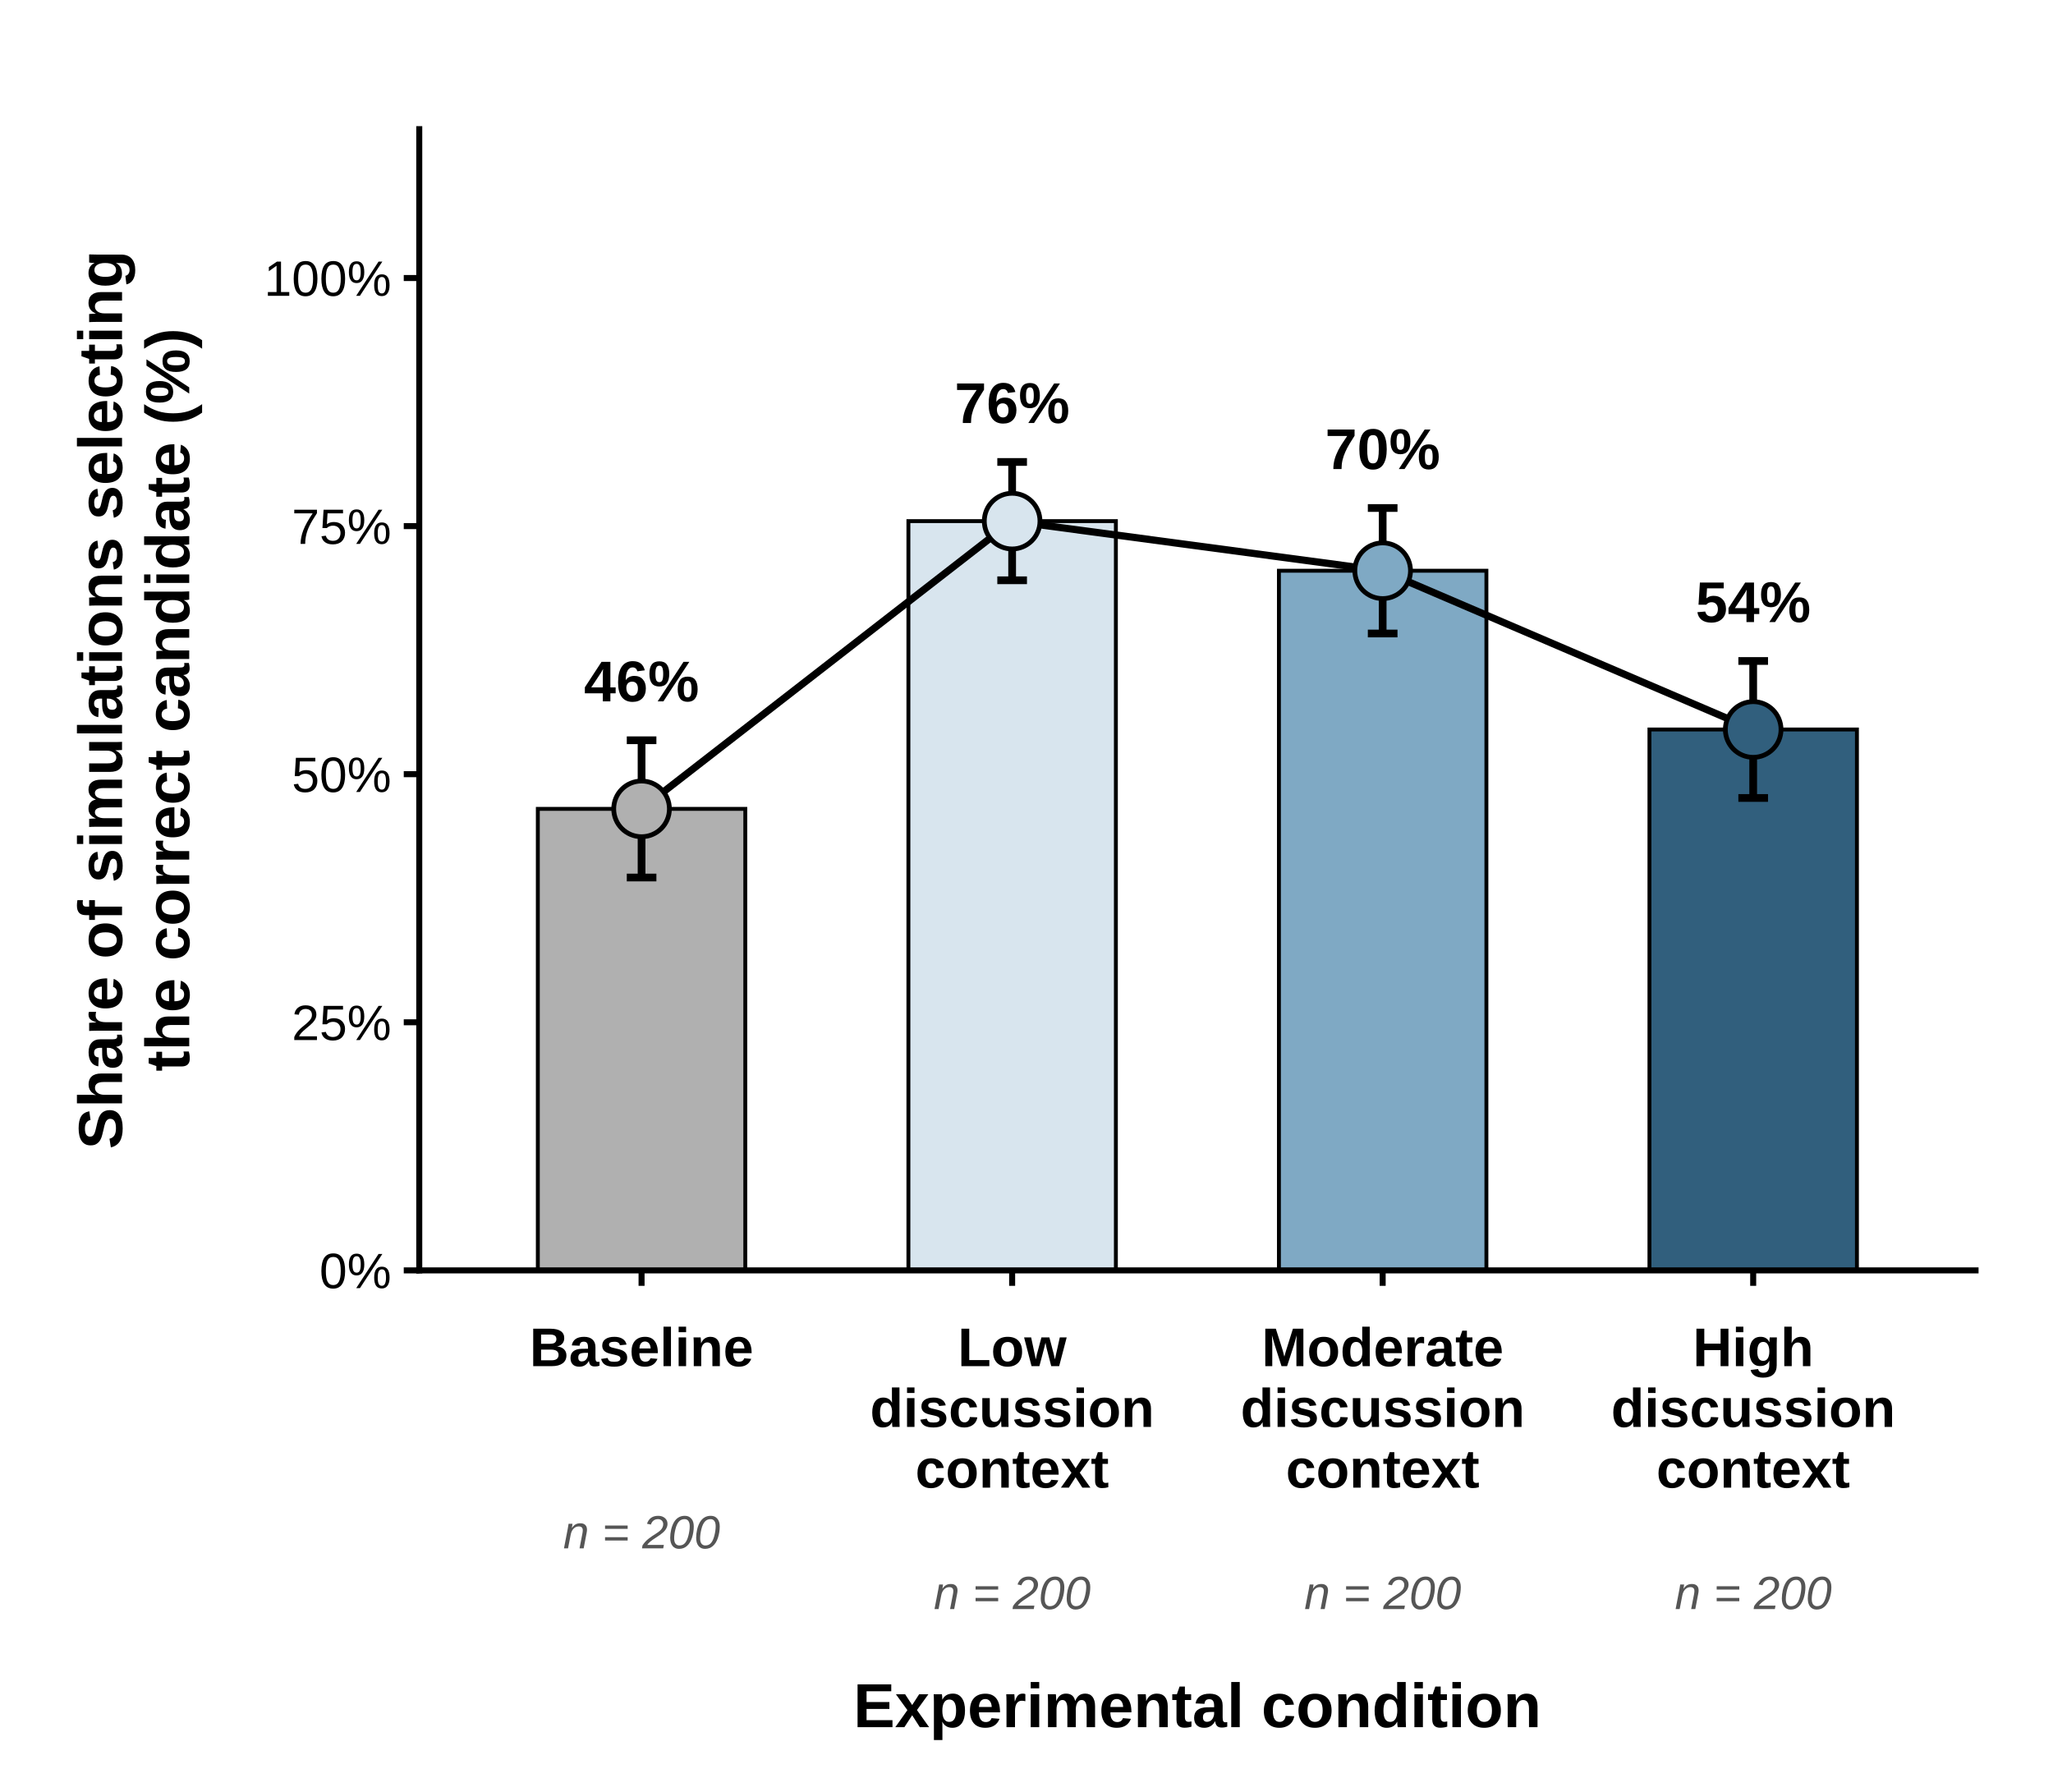
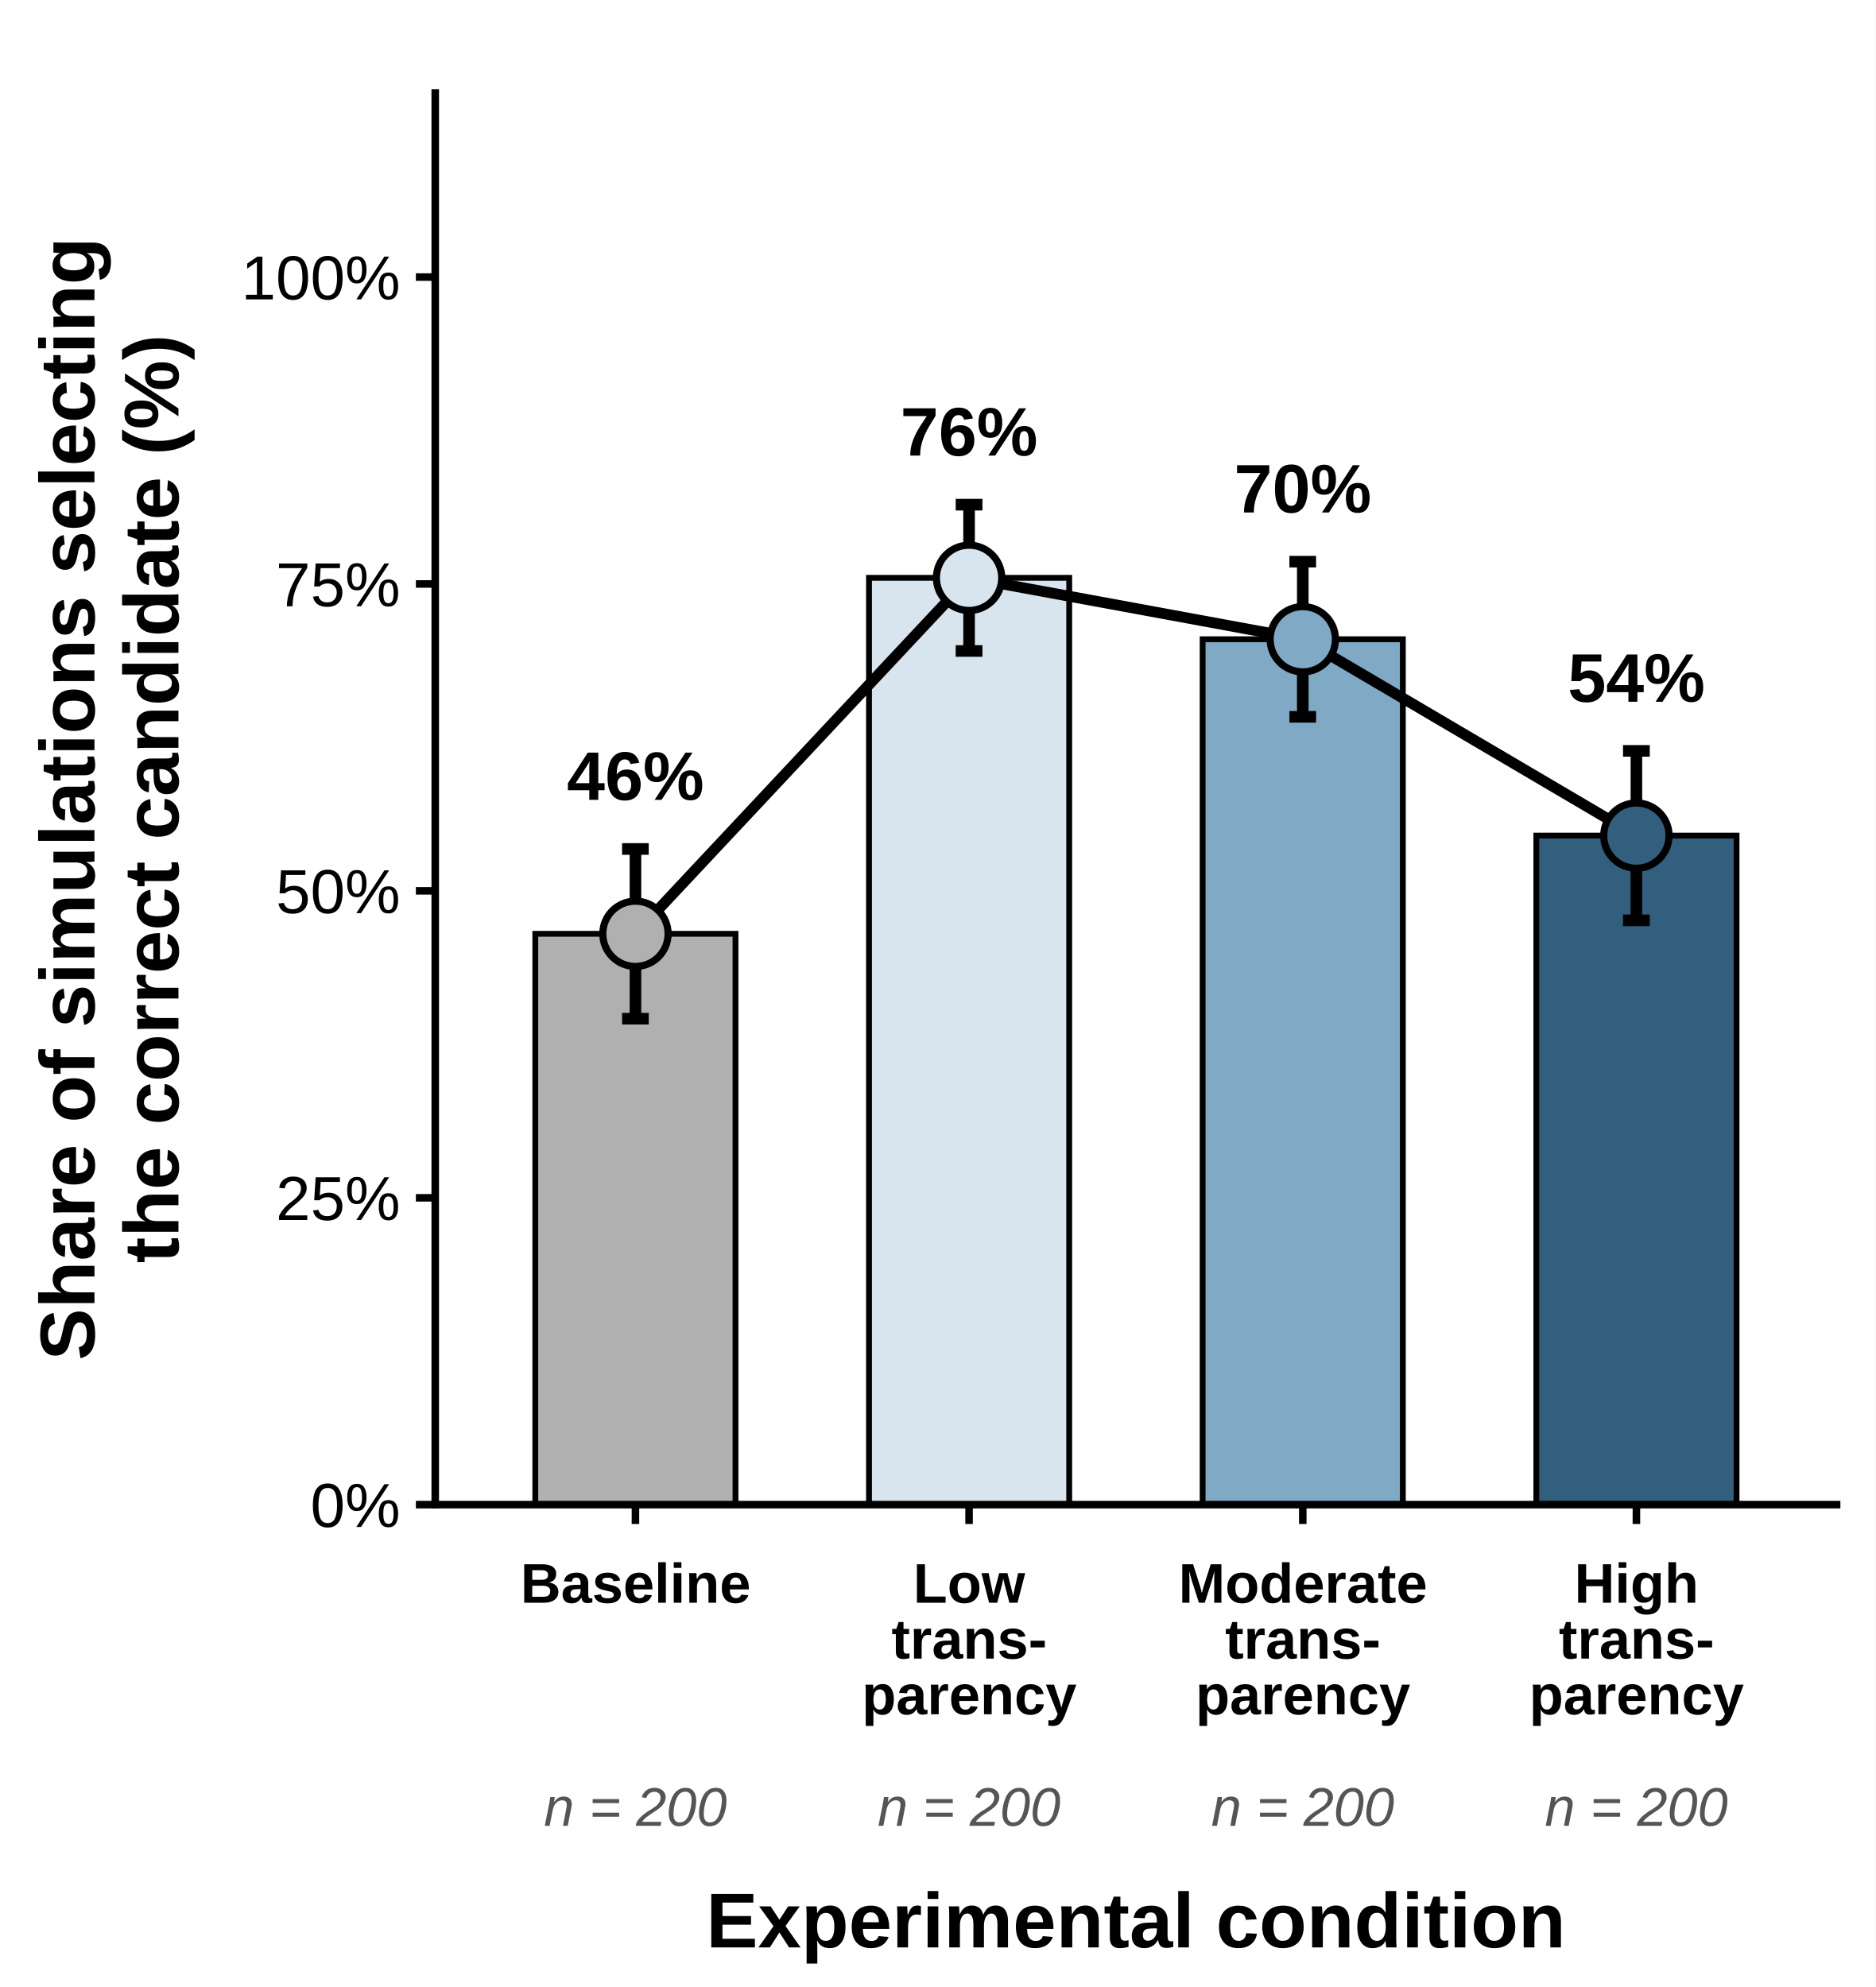
- <svg xmlns="http://www.w3.org/2000/svg" width="396.00pt" height="345.60pt" viewBox="0 0 396.00 345.60">
+ <svg xmlns="http://www.w3.org/2000/svg" width="241.20pt" height="255.60pt" viewBox="0 0 241.20 255.60">
  <g class="svglite">
    <defs>
      <style type="text/css">
    .svglite line, .svglite polyline, .svglite polygon, .svglite path, .svglite rect, .svglite circle {
      fill: none;
      stroke: #000000;
      stroke-linecap: round;
      stroke-linejoin: round;
      stroke-miterlimit: 10.00;
    }
    .svglite text {
      white-space: pre;
    }
    .svglite g.glyphgroup path {
      fill: inherit;
      stroke: none;
    }
  </style>
    </defs>
    <rect width="100%" height="100%" style="stroke: none; fill: #FFFFFF;" />
    <defs>
-       <clipPath id="cpMC4wMHwzOTYuMDB8MC4wMHwzNDUuNjA=">
-         <rect x="0.00" y="0.00" width="396.00" height="345.60" />
+       <clipPath id="cpMC4wMHwyNDEuMjB8MC4wMHwyNTUuNjA=">
+         <rect x="0.00" y="0.00" width="241.20" height="255.60" />
      </clipPath>
    </defs>
-     <g clip-path="url(#cpMC4wMHwzOTYuMDB8MC4wMHwzNDUuNjA=)">
-       <rect x="0.00" y="0.00" width="396.00" height="345.60" style="stroke-width: 1.16; stroke: #FFFFFF; fill: #FFFFFF;" />
-       <rect x="80.87" y="24.91" width="300.18" height="220.11" style="stroke-width: 1.16; stroke: none; fill: #FFFFFF;" />
-       <rect x="103.74" y="156.01" width="40.02" height="89.00" style="stroke-width: 0.75; stroke-linecap: butt; stroke-linejoin: miter; fill: #B0B0B0;" />
-       <rect x="175.22" y="100.51" width="40.02" height="144.51" style="stroke-width: 0.75; stroke-linecap: butt; stroke-linejoin: miter; fill: #D8E5EE;" />
-       <rect x="246.69" y="110.08" width="40.02" height="134.94" style="stroke-width: 0.75; stroke-linecap: butt; stroke-linejoin: miter; fill: #7FA9C4;" />
-       <rect x="318.16" y="140.70" width="40.02" height="104.31" style="stroke-width: 0.75; stroke-linecap: butt; stroke-linejoin: miter; fill: #315F7D;" />
-       <polyline points="123.75,156.01 195.23,100.51 266.70,110.08 338.17,140.70 " style="stroke-width: 1.39; stroke-linecap: butt;" />
-       <polyline points="120.90,142.78 126.61,142.78 " style="stroke-width: 1.49; stroke-linecap: butt;" />
-       <polyline points="123.75,142.78 123.75,169.25 " style="stroke-width: 1.49; stroke-linecap: butt;" />
-       <polyline points="120.90,169.25 126.61,169.25 " style="stroke-width: 1.49; stroke-linecap: butt;" />
-       <polyline points="192.37,89.10 198.09,89.10 " style="stroke-width: 1.49; stroke-linecap: butt;" />
-       <polyline points="195.23,89.10 195.23,111.92 " style="stroke-width: 1.49; stroke-linecap: butt;" />
-       <polyline points="192.37,111.92 198.09,111.92 " style="stroke-width: 1.49; stroke-linecap: butt;" />
-       <polyline points="263.84,97.98 269.56,97.98 " style="stroke-width: 1.49; stroke-linecap: butt;" />
-       <polyline points="266.70,97.98 266.70,122.18 " style="stroke-width: 1.49; stroke-linecap: butt;" />
-       <polyline points="263.84,122.18 269.56,122.18 " style="stroke-width: 1.49; stroke-linecap: butt;" />
-       <polyline points="335.31,127.49 341.03,127.49 " style="stroke-width: 1.49; stroke-linecap: butt;" />
-       <polyline points="338.17,127.49 338.17,153.91 " style="stroke-width: 1.49; stroke-linecap: butt;" />
-       <polyline points="335.31,153.91 341.03,153.91 " style="stroke-width: 1.49; stroke-linecap: butt;" />
-       <circle cx="123.75" cy="156.01" r="5.37" style="stroke-width: 0.92; fill: #B0B0B0;" />
-       <circle cx="195.23" cy="100.51" r="5.37" style="stroke-width: 0.92; fill: #D8E5EE;" />
-       <circle cx="266.70" cy="110.08" r="5.37" style="stroke-width: 0.92; fill: #7FA9C4;" />
-       <circle cx="338.17" cy="140.70" r="5.37" style="stroke-width: 0.92; fill: #315F7D;" />
-       <text x="123.75" y="135.27" text-anchor="middle" style="font-size: 11.10px; font-weight: bold; font-family: &quot;Arial&quot;;" textLength="22.20px" lengthAdjust="spacingAndGlyphs">46%</text>
-       <text x="195.23" y="81.59" text-anchor="middle" style="font-size: 11.10px; font-weight: bold; font-family: &quot;Arial&quot;;" textLength="22.20px" lengthAdjust="spacingAndGlyphs">76%</text>
-       <text x="266.70" y="90.47" text-anchor="middle" style="font-size: 11.10px; font-weight: bold; font-family: &quot;Arial&quot;;" textLength="22.20px" lengthAdjust="spacingAndGlyphs">70%</text>
-       <text x="338.17" y="119.98" text-anchor="middle" style="font-size: 11.10px; font-weight: bold; font-family: &quot;Arial&quot;;" textLength="22.20px" lengthAdjust="spacingAndGlyphs">54%</text>
-       <polyline points="80.87,245.02 80.87,24.91 " style="stroke-width: 1.16; stroke-linecap: square;" />
-       <text x="75.49" y="248.45" text-anchor="end" style="font-size: 9.60px; font-family: &quot;Arial&quot;;" textLength="13.86px" lengthAdjust="spacingAndGlyphs">0%</text>
-       <text x="75.49" y="200.60" text-anchor="end" style="font-size: 9.60px; font-family: &quot;Arial&quot;;" textLength="19.19px" lengthAdjust="spacingAndGlyphs">25%</text>
-       <text x="75.49" y="152.75" text-anchor="end" style="font-size: 9.60px; font-family: &quot;Arial&quot;;" textLength="19.19px" lengthAdjust="spacingAndGlyphs">50%</text>
-       <text x="75.49" y="104.90" text-anchor="end" style="font-size: 9.60px; font-family: &quot;Arial&quot;;" textLength="19.19px" lengthAdjust="spacingAndGlyphs">75%</text>
-       <text x="75.49" y="57.05" text-anchor="end" style="font-size: 9.60px; font-family: &quot;Arial&quot;;" textLength="24.52px" lengthAdjust="spacingAndGlyphs">100%</text>
-       <polyline points="77.88,245.02 80.87,245.02 " style="stroke-width: 1.16; stroke-linecap: butt;" />
-       <polyline points="77.88,197.17 80.87,197.17 " style="stroke-width: 1.16; stroke-linecap: butt;" />
-       <polyline points="77.88,149.32 80.87,149.32 " style="stroke-width: 1.16; stroke-linecap: butt;" />
-       <polyline points="77.88,101.47 80.87,101.47 " style="stroke-width: 1.16; stroke-linecap: butt;" />
-       <polyline points="77.88,53.62 80.87,53.62 " style="stroke-width: 1.16; stroke-linecap: butt;" />
-       <polyline points="80.87,245.02 381.06,245.02 " style="stroke-width: 1.16; stroke-linecap: square;" />
-       <polyline points="123.75,248.00 123.75,245.02 " style="stroke-width: 1.16; stroke-linecap: butt;" />
-       <polyline points="195.23,248.00 195.23,245.02 " style="stroke-width: 1.16; stroke-linecap: butt;" />
-       <polyline points="266.70,248.00 266.70,245.02 " style="stroke-width: 1.16; stroke-linecap: butt;" />
-       <polyline points="338.17,248.00 338.17,245.02 " style="stroke-width: 1.16; stroke-linecap: butt;" />
-       <text x="102.15" y="263.49" style="font-size: 10.50px; font-weight: bold; font-family: &quot;Arial&quot;;" textLength="43.20px" lengthAdjust="spacingAndGlyphs">Baseline</text>
-       <text x="108.63" y="298.64" style="font-size: 9.00px; font-style: italic;fill: #555555; font-family: &quot;Arial&quot;;" textLength="5.00px" lengthAdjust="spacingAndGlyphs">n</text>
-       <text x="116.13" y="298.64" style="font-size: 9.00px; font-style: italic;fill: #555555; font-family: &quot;Arial&quot;;" textLength="5.25px" lengthAdjust="spacingAndGlyphs">=</text>
-       <text x="123.88" y="298.64" style="font-size: 9.00px; font-style: italic;fill: #555555; font-family: &quot;Arial&quot;;" textLength="15.00px" lengthAdjust="spacingAndGlyphs">200</text>
-       <text x="184.74" y="263.49" style="font-size: 10.50px; font-weight: bold; font-family: &quot;Arial&quot;;" textLength="20.98px" lengthAdjust="spacingAndGlyphs">Low</text>
-       <text x="167.81" y="275.21" style="font-size: 10.50px; font-weight: bold; font-family: &quot;Arial&quot;;" textLength="54.84px" lengthAdjust="spacingAndGlyphs">discussion</text>
-       <text x="176.56" y="286.92" style="font-size: 10.50px; font-weight: bold; font-family: &quot;Arial&quot;;" textLength="37.34px" lengthAdjust="spacingAndGlyphs">context</text>
-       <text x="180.10" y="310.35" style="font-size: 9.00px; font-style: italic;fill: #555555; font-family: &quot;Arial&quot;;" textLength="5.00px" lengthAdjust="spacingAndGlyphs">n</text>
-       <text x="187.60" y="310.35" style="font-size: 9.00px; font-style: italic;fill: #555555; font-family: &quot;Arial&quot;;" textLength="5.25px" lengthAdjust="spacingAndGlyphs">=</text>
-       <text x="195.35" y="310.35" style="font-size: 9.00px; font-style: italic;fill: #555555; font-family: &quot;Arial&quot;;" textLength="15.00px" lengthAdjust="spacingAndGlyphs">200</text>
-       <text x="243.36" y="263.49" style="font-size: 10.50px; font-weight: bold; font-family: &quot;Arial&quot;;" textLength="46.69px" lengthAdjust="spacingAndGlyphs">Moderate</text>
-       <text x="239.28" y="275.21" style="font-size: 10.50px; font-weight: bold; font-family: &quot;Arial&quot;;" textLength="54.84px" lengthAdjust="spacingAndGlyphs">discussion</text>
-       <text x="248.03" y="286.92" style="font-size: 10.50px; font-weight: bold; font-family: &quot;Arial&quot;;" textLength="37.34px" lengthAdjust="spacingAndGlyphs">context</text>
-       <text x="251.57" y="310.35" style="font-size: 9.00px; font-style: italic;fill: #555555; font-family: &quot;Arial&quot;;" textLength="5.00px" lengthAdjust="spacingAndGlyphs">n</text>
-       <text x="259.07" y="310.35" style="font-size: 9.00px; font-style: italic;fill: #555555; font-family: &quot;Arial&quot;;" textLength="5.25px" lengthAdjust="spacingAndGlyphs">=</text>
-       <text x="266.82" y="310.35" style="font-size: 9.00px; font-style: italic;fill: #555555; font-family: &quot;Arial&quot;;" textLength="15.00px" lengthAdjust="spacingAndGlyphs">200</text>
-       <text x="326.52" y="263.49" style="font-size: 10.50px; font-weight: bold; font-family: &quot;Arial&quot;;" textLength="23.31px" lengthAdjust="spacingAndGlyphs">High</text>
-       <text x="310.75" y="275.21" style="font-size: 10.50px; font-weight: bold; font-family: &quot;Arial&quot;;" textLength="54.84px" lengthAdjust="spacingAndGlyphs">discussion</text>
-       <text x="319.50" y="286.92" style="font-size: 10.50px; font-weight: bold; font-family: &quot;Arial&quot;;" textLength="37.34px" lengthAdjust="spacingAndGlyphs">context</text>
-       <text x="323.05" y="310.35" style="font-size: 9.00px; font-style: italic;fill: #555555; font-family: &quot;Arial&quot;;" textLength="5.00px" lengthAdjust="spacingAndGlyphs">n</text>
-       <text x="330.55" y="310.35" style="font-size: 9.00px; font-style: italic;fill: #555555; font-family: &quot;Arial&quot;;" textLength="5.25px" lengthAdjust="spacingAndGlyphs">=</text>
-       <text x="338.30" y="310.35" style="font-size: 9.00px; font-style: italic;fill: #555555; font-family: &quot;Arial&quot;;" textLength="15.00px" lengthAdjust="spacingAndGlyphs">200</text>
-       <text x="230.96" y="333.12" text-anchor="middle" style="font-size: 12.00px; font-weight: bold; font-family: &quot;Arial&quot;;" textLength="132.64px" lengthAdjust="spacingAndGlyphs">Experimental condition</text>
-       <text transform="translate(23.54,134.96) rotate(-90)" text-anchor="middle" style="font-size: 12.00px; font-weight: bold; font-family: &quot;Arial&quot;;" textLength="173.31px" lengthAdjust="spacingAndGlyphs">Share of simulations selecting</text>
-       <text transform="translate(36.50,134.96) rotate(-90)" text-anchor="middle" style="font-size: 12.00px; font-weight: bold; font-family: &quot;Arial&quot;;" textLength="143.34px" lengthAdjust="spacingAndGlyphs">the correct candidate (%)</text>
+     <g clip-path="url(#cpMC4wMHwyNDEuMjB8MC4wMHwyNTUuNjA=)">
+       <rect x="0.00" y="0.00" width="241.20" height="255.60" style="stroke-width: 0.97; stroke: #FFFFFF; fill: #FFFFFF;" />
+       <rect x="55.98" y="11.96" width="180.24" height="181.60" style="stroke-width: 0.97; stroke: none; fill: #FFFFFF;" />
+       <rect x="68.85" y="120.12" width="25.75" height="73.43" style="stroke-width: 0.75; stroke-linecap: butt; stroke-linejoin: miter; fill: #B0B0B0;" />
+       <rect x="111.77" y="74.33" width="25.75" height="119.22" style="stroke-width: 0.75; stroke-linecap: butt; stroke-linejoin: miter; fill: #D8E5EE;" />
+       <rect x="154.68" y="82.23" width="25.75" height="111.33" style="stroke-width: 0.75; stroke-linecap: butt; stroke-linejoin: miter; fill: #7FA9C4;" />
+       <rect x="197.60" y="107.49" width="25.75" height="86.06" style="stroke-width: 0.75; stroke-linecap: butt; stroke-linejoin: miter; fill: #315F7D;" />
+       <polyline points="81.73,120.12 124.64,74.33 167.56,82.23 210.47,107.49 " style="stroke-width: 1.39; stroke-linecap: butt;" />
+       <polyline points="80.01,109.21 83.44,109.21 " style="stroke-width: 1.49; stroke-linecap: butt;" />
+       <polyline points="81.73,109.21 81.73,131.04 " style="stroke-width: 1.49; stroke-linecap: butt;" />
+       <polyline points="80.01,131.04 83.44,131.04 " style="stroke-width: 1.49; stroke-linecap: butt;" />
+       <polyline points="122.92,64.92 126.36,64.92 " style="stroke-width: 1.49; stroke-linecap: butt;" />
+       <polyline points="124.64,64.92 124.64,83.74 " style="stroke-width: 1.49; stroke-linecap: butt;" />
+       <polyline points="122.92,83.74 126.36,83.74 " style="stroke-width: 1.49; stroke-linecap: butt;" />
+       <polyline points="165.84,72.25 169.27,72.25 " style="stroke-width: 1.49; stroke-linecap: butt;" />
+       <polyline points="167.56,72.25 167.56,92.21 " style="stroke-width: 1.49; stroke-linecap: butt;" />
+       <polyline points="165.84,92.21 169.27,92.21 " style="stroke-width: 1.49; stroke-linecap: butt;" />
+       <polyline points="208.75,96.59 212.19,96.59 " style="stroke-width: 1.49; stroke-linecap: butt;" />
+       <polyline points="210.47,96.59 210.47,118.39 " style="stroke-width: 1.49; stroke-linecap: butt;" />
+       <polyline points="208.75,118.39 212.19,118.39 " style="stroke-width: 1.49; stroke-linecap: butt;" />
+       <circle cx="81.73" cy="120.12" r="4.20" style="stroke-width: 0.92; fill: #B0B0B0;" />
+       <circle cx="124.64" cy="74.33" r="4.20" style="stroke-width: 0.92; fill: #D8E5EE;" />
+       <circle cx="167.56" cy="82.23" r="4.20" style="stroke-width: 0.92; fill: #7FA9C4;" />
+       <circle cx="210.47" cy="107.49" r="4.20" style="stroke-width: 0.92; fill: #315F7D;" />
+       <text x="81.73" y="102.89" text-anchor="middle" style="font-size: 8.82px; font-weight: bold; font-family: &quot;Arial&quot;;" textLength="17.64px" lengthAdjust="spacingAndGlyphs">46%</text>
+       <text x="124.64" y="58.60" text-anchor="middle" style="font-size: 8.82px; font-weight: bold; font-family: &quot;Arial&quot;;" textLength="17.64px" lengthAdjust="spacingAndGlyphs">76%</text>
+       <text x="167.56" y="65.92" text-anchor="middle" style="font-size: 8.82px; font-weight: bold; font-family: &quot;Arial&quot;;" textLength="17.64px" lengthAdjust="spacingAndGlyphs">70%</text>
+       <text x="210.47" y="90.27" text-anchor="middle" style="font-size: 8.82px; font-weight: bold; font-family: &quot;Arial&quot;;" textLength="17.64px" lengthAdjust="spacingAndGlyphs">54%</text>
+       <polyline points="55.98,193.55 55.98,11.96 " style="stroke-width: 0.97; stroke-linecap: square;" />
+       <text x="51.49" y="196.42" text-anchor="end" style="font-size: 8.00px; font-family: &quot;Arial&quot;;" textLength="11.56px" lengthAdjust="spacingAndGlyphs">0%</text>
+       <text x="51.49" y="156.94" text-anchor="end" style="font-size: 8.00px; font-family: &quot;Arial&quot;;" textLength="16.02px" lengthAdjust="spacingAndGlyphs">25%</text>
+       <text x="51.49" y="117.46" text-anchor="end" style="font-size: 8.00px; font-family: &quot;Arial&quot;;" textLength="16.02px" lengthAdjust="spacingAndGlyphs">50%</text>
+       <text x="51.49" y="77.99" text-anchor="end" style="font-size: 8.00px; font-family: &quot;Arial&quot;;" textLength="16.02px" lengthAdjust="spacingAndGlyphs">75%</text>
+       <text x="51.49" y="38.51" text-anchor="end" style="font-size: 8.00px; font-family: &quot;Arial&quot;;" textLength="20.47px" lengthAdjust="spacingAndGlyphs">100%</text>
+       <polyline points="53.49,193.55 55.98,193.55 " style="stroke-width: 0.97; stroke-linecap: butt;" />
+       <polyline points="53.49,154.08 55.98,154.08 " style="stroke-width: 0.97; stroke-linecap: butt;" />
+       <polyline points="53.49,114.60 55.98,114.60 " style="stroke-width: 0.97; stroke-linecap: butt;" />
+       <polyline points="53.49,75.12 55.98,75.12 " style="stroke-width: 0.97; stroke-linecap: butt;" />
+       <polyline points="53.49,35.64 55.98,35.64 " style="stroke-width: 0.97; stroke-linecap: butt;" />
+       <polyline points="55.98,193.55 236.22,193.55 " style="stroke-width: 0.97; stroke-linecap: square;" />
+       <polyline points="81.73,196.04 81.73,193.55 " style="stroke-width: 0.97; stroke-linecap: butt;" />
+       <polyline points="124.64,196.04 124.64,193.55 " style="stroke-width: 0.97; stroke-linecap: butt;" />
+       <polyline points="167.56,196.04 167.56,193.55 " style="stroke-width: 0.97; stroke-linecap: butt;" />
+       <polyline points="210.47,196.04 210.47,193.55 " style="stroke-width: 0.97; stroke-linecap: butt;" />
+       <text x="66.94" y="206.17" style="font-size: 7.20px; font-weight: bold; font-family: &quot;Arial&quot;;" textLength="29.58px" lengthAdjust="spacingAndGlyphs">Baseline</text>
+       <text x="69.96" y="234.87" style="font-size: 7.00px; font-style: italic;fill: #555555; font-family: &quot;Arial&quot;;" textLength="3.89px" lengthAdjust="spacingAndGlyphs">n</text>
+       <text x="75.79" y="234.87" style="font-size: 7.00px; font-style: italic;fill: #555555; font-family: &quot;Arial&quot;;" textLength="4.09px" lengthAdjust="spacingAndGlyphs">=</text>
+       <text x="81.82" y="234.87" style="font-size: 7.00px; font-style: italic;fill: #555555; font-family: &quot;Arial&quot;;" textLength="11.67px" lengthAdjust="spacingAndGlyphs">200</text>
+       <text x="117.45" y="206.17" style="font-size: 7.20px; font-weight: bold; font-family: &quot;Arial&quot;;" textLength="14.38px" lengthAdjust="spacingAndGlyphs">Low</text>
+       <text x="114.66" y="213.35" style="font-size: 7.20px; font-weight: bold; font-family: &quot;Arial&quot;;" textLength="19.97px" lengthAdjust="spacingAndGlyphs">trans-</text>
+       <text x="110.85" y="220.52" style="font-size: 7.20px; font-weight: bold; font-family: &quot;Arial&quot;;" textLength="27.58px" lengthAdjust="spacingAndGlyphs">parency</text>
+       <text x="112.88" y="234.87" style="font-size: 7.00px; font-style: italic;fill: #555555; font-family: &quot;Arial&quot;;" textLength="3.89px" lengthAdjust="spacingAndGlyphs">n</text>
+       <text x="118.70" y="234.87" style="font-size: 7.00px; font-style: italic;fill: #555555; font-family: &quot;Arial&quot;;" textLength="4.09px" lengthAdjust="spacingAndGlyphs">=</text>
+       <text x="124.73" y="234.87" style="font-size: 7.00px; font-style: italic;fill: #555555; font-family: &quot;Arial&quot;;" textLength="11.67px" lengthAdjust="spacingAndGlyphs">200</text>
+       <text x="151.58" y="206.17" style="font-size: 7.20px; font-weight: bold; font-family: &quot;Arial&quot;;" textLength="31.95px" lengthAdjust="spacingAndGlyphs">Moderate</text>
+       <text x="157.57" y="213.35" style="font-size: 7.20px; font-weight: bold; font-family: &quot;Arial&quot;;" textLength="19.97px" lengthAdjust="spacingAndGlyphs">trans-</text>
+       <text x="153.77" y="220.52" style="font-size: 7.20px; font-weight: bold; font-family: &quot;Arial&quot;;" textLength="27.58px" lengthAdjust="spacingAndGlyphs">parency</text>
+       <text x="155.79" y="234.87" style="font-size: 7.00px; font-style: italic;fill: #555555; font-family: &quot;Arial&quot;;" textLength="3.89px" lengthAdjust="spacingAndGlyphs">n</text>
+       <text x="161.62" y="234.87" style="font-size: 7.00px; font-style: italic;fill: #555555; font-family: &quot;Arial&quot;;" textLength="4.09px" lengthAdjust="spacingAndGlyphs">=</text>
+       <text x="167.65" y="234.87" style="font-size: 7.00px; font-style: italic;fill: #555555; font-family: &quot;Arial&quot;;" textLength="11.67px" lengthAdjust="spacingAndGlyphs">200</text>
+       <text x="202.49" y="206.17" style="font-size: 7.20px; font-weight: bold; font-family: &quot;Arial&quot;;" textLength="15.97px" lengthAdjust="spacingAndGlyphs">High</text>
+       <text x="200.49" y="213.35" style="font-size: 7.20px; font-weight: bold; font-family: &quot;Arial&quot;;" textLength="19.97px" lengthAdjust="spacingAndGlyphs">trans-</text>
+       <text x="196.68" y="220.52" style="font-size: 7.20px; font-weight: bold; font-family: &quot;Arial&quot;;" textLength="27.58px" lengthAdjust="spacingAndGlyphs">parency</text>
+       <text x="198.70" y="234.87" style="font-size: 7.00px; font-style: italic;fill: #555555; font-family: &quot;Arial&quot;;" textLength="3.89px" lengthAdjust="spacingAndGlyphs">n</text>
+       <text x="204.53" y="234.87" style="font-size: 7.00px; font-style: italic;fill: #555555; font-family: &quot;Arial&quot;;" textLength="4.09px" lengthAdjust="spacingAndGlyphs">=</text>
+       <text x="210.56" y="234.87" style="font-size: 7.00px; font-style: italic;fill: #555555; font-family: &quot;Arial&quot;;" textLength="11.67px" lengthAdjust="spacingAndGlyphs">200</text>
+       <text x="146.10" y="250.51" text-anchor="middle" style="font-size: 10.00px; font-weight: bold; font-family: &quot;Arial&quot;;" textLength="110.59px" lengthAdjust="spacingAndGlyphs">Experimental condition</text>
+       <text transform="translate(12.15,102.75) rotate(-90)" text-anchor="middle" style="font-size: 10.00px; font-weight: bold; font-family: &quot;Arial&quot;;" textLength="144.52px" lengthAdjust="spacingAndGlyphs">Share of simulations selecting</text>
+       <text transform="translate(22.95,102.75) rotate(-90)" text-anchor="middle" style="font-size: 10.00px; font-weight: bold; font-family: &quot;Arial&quot;;" textLength="119.48px" lengthAdjust="spacingAndGlyphs">the correct candidate (%)</text>
    </g>
  </g>
</svg>
